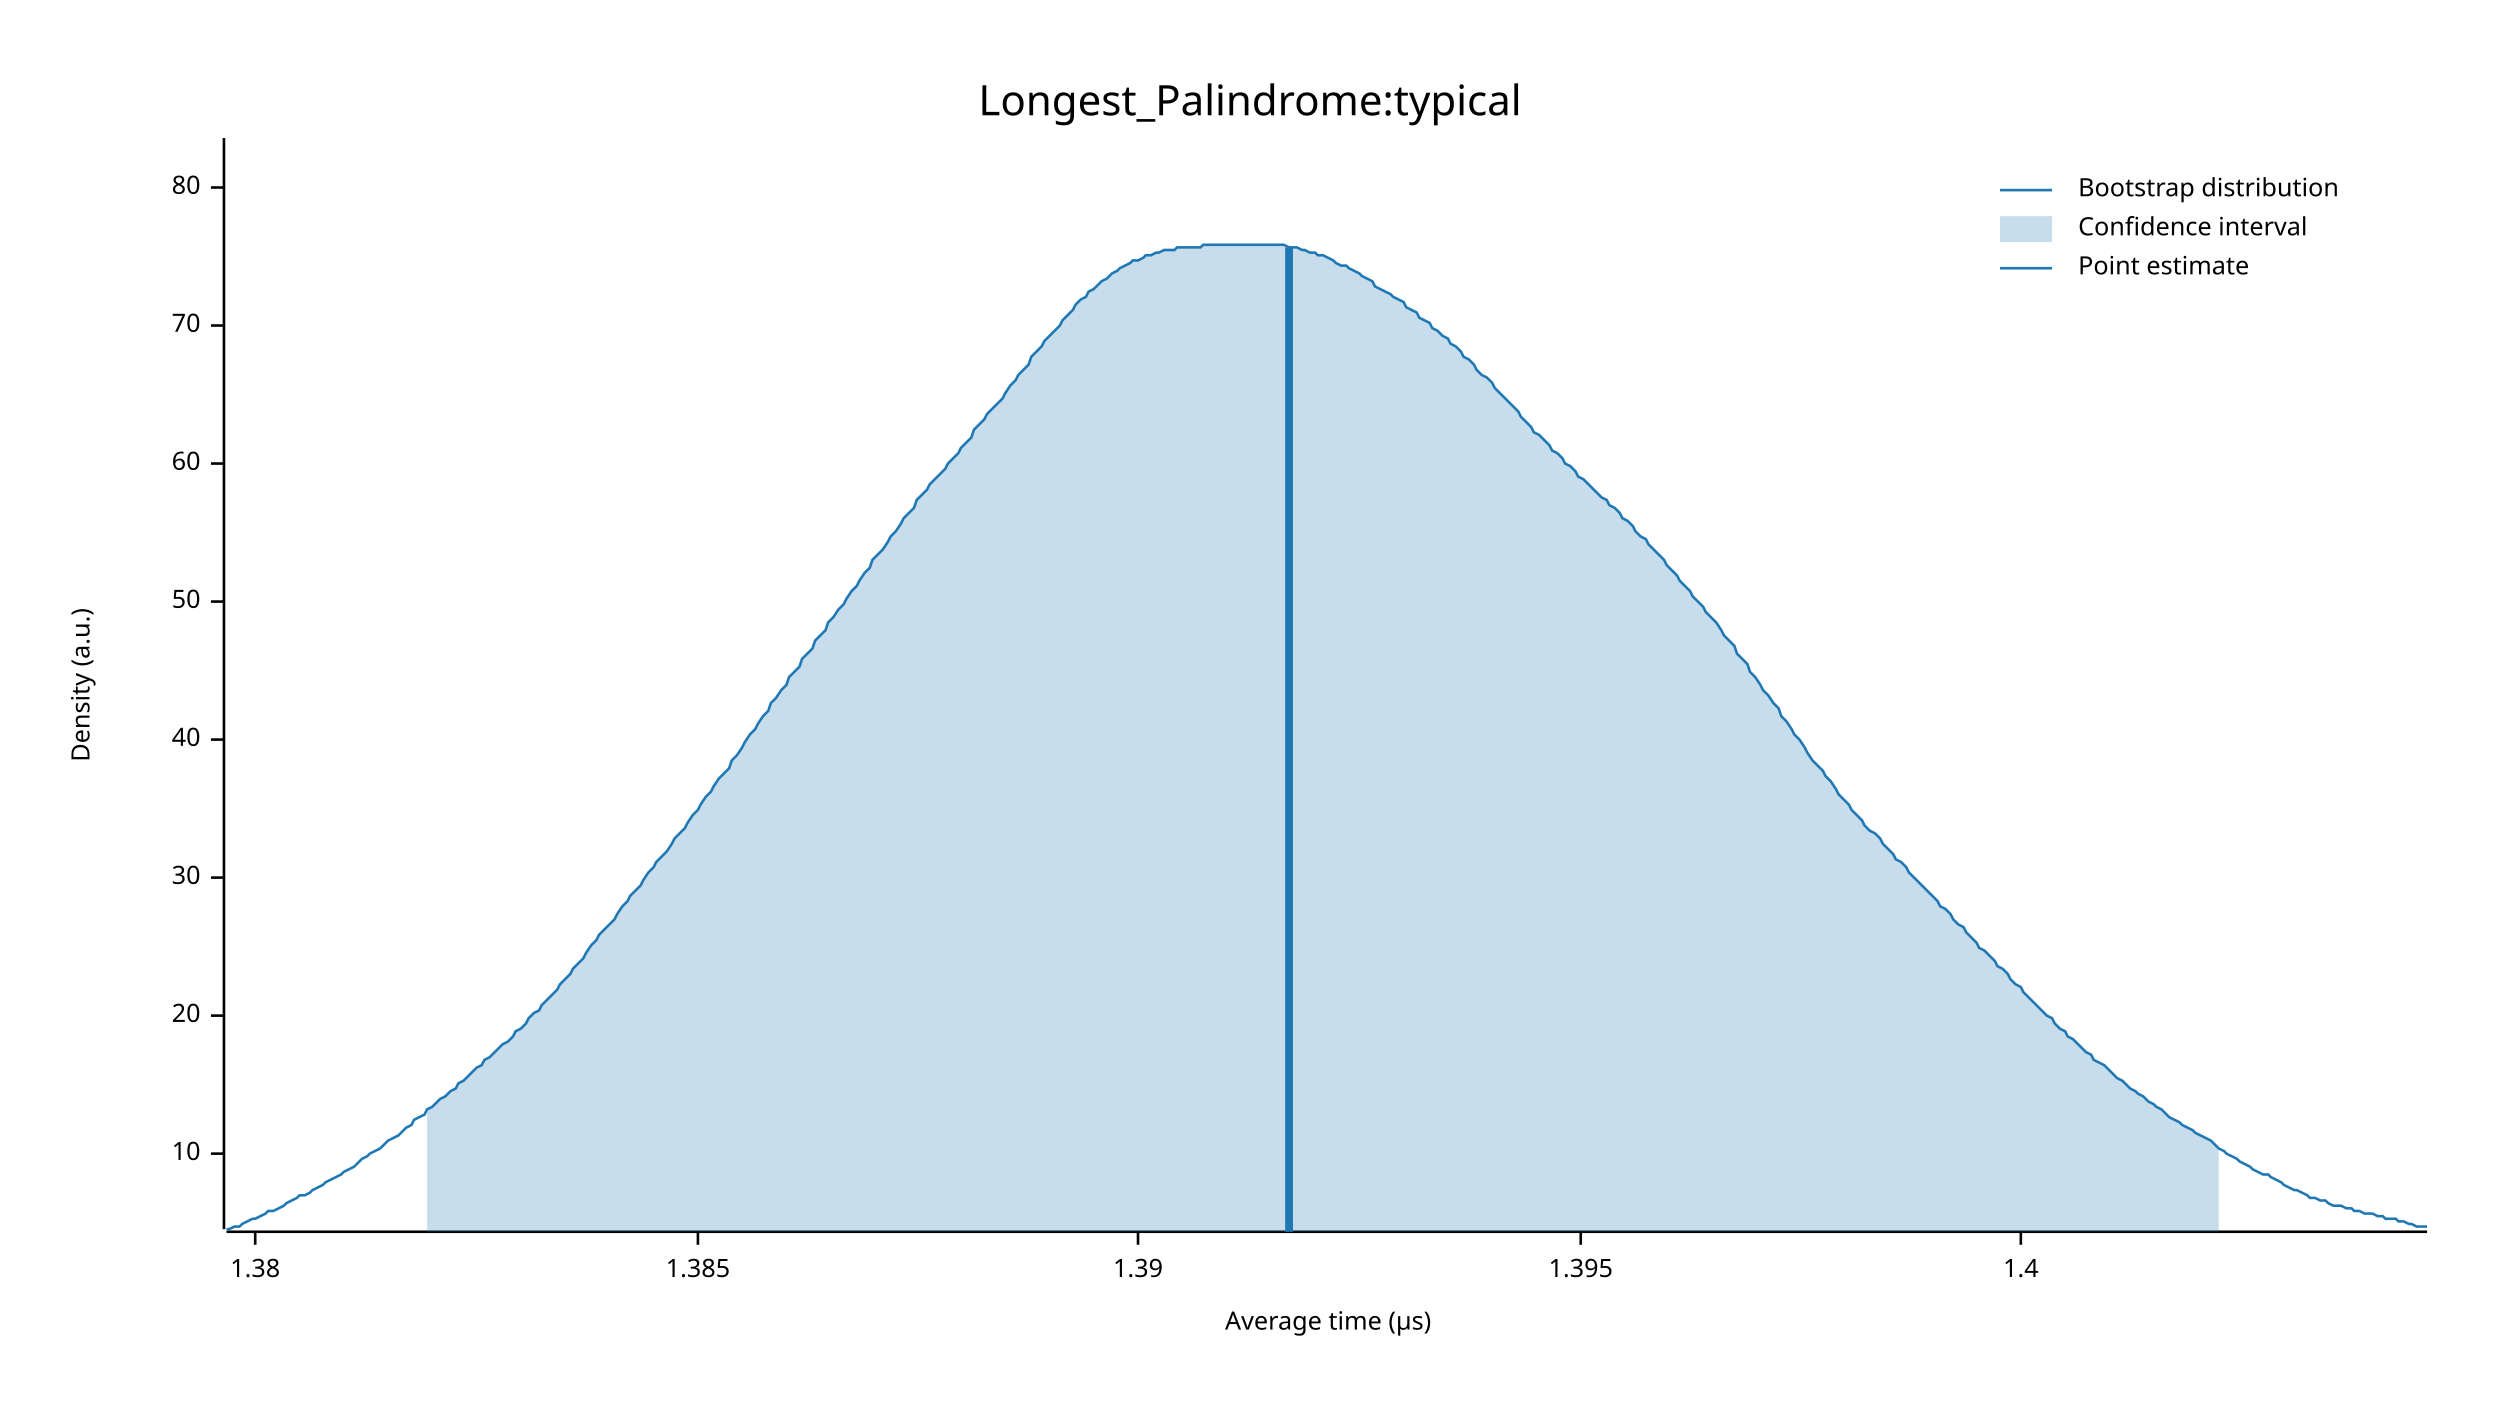
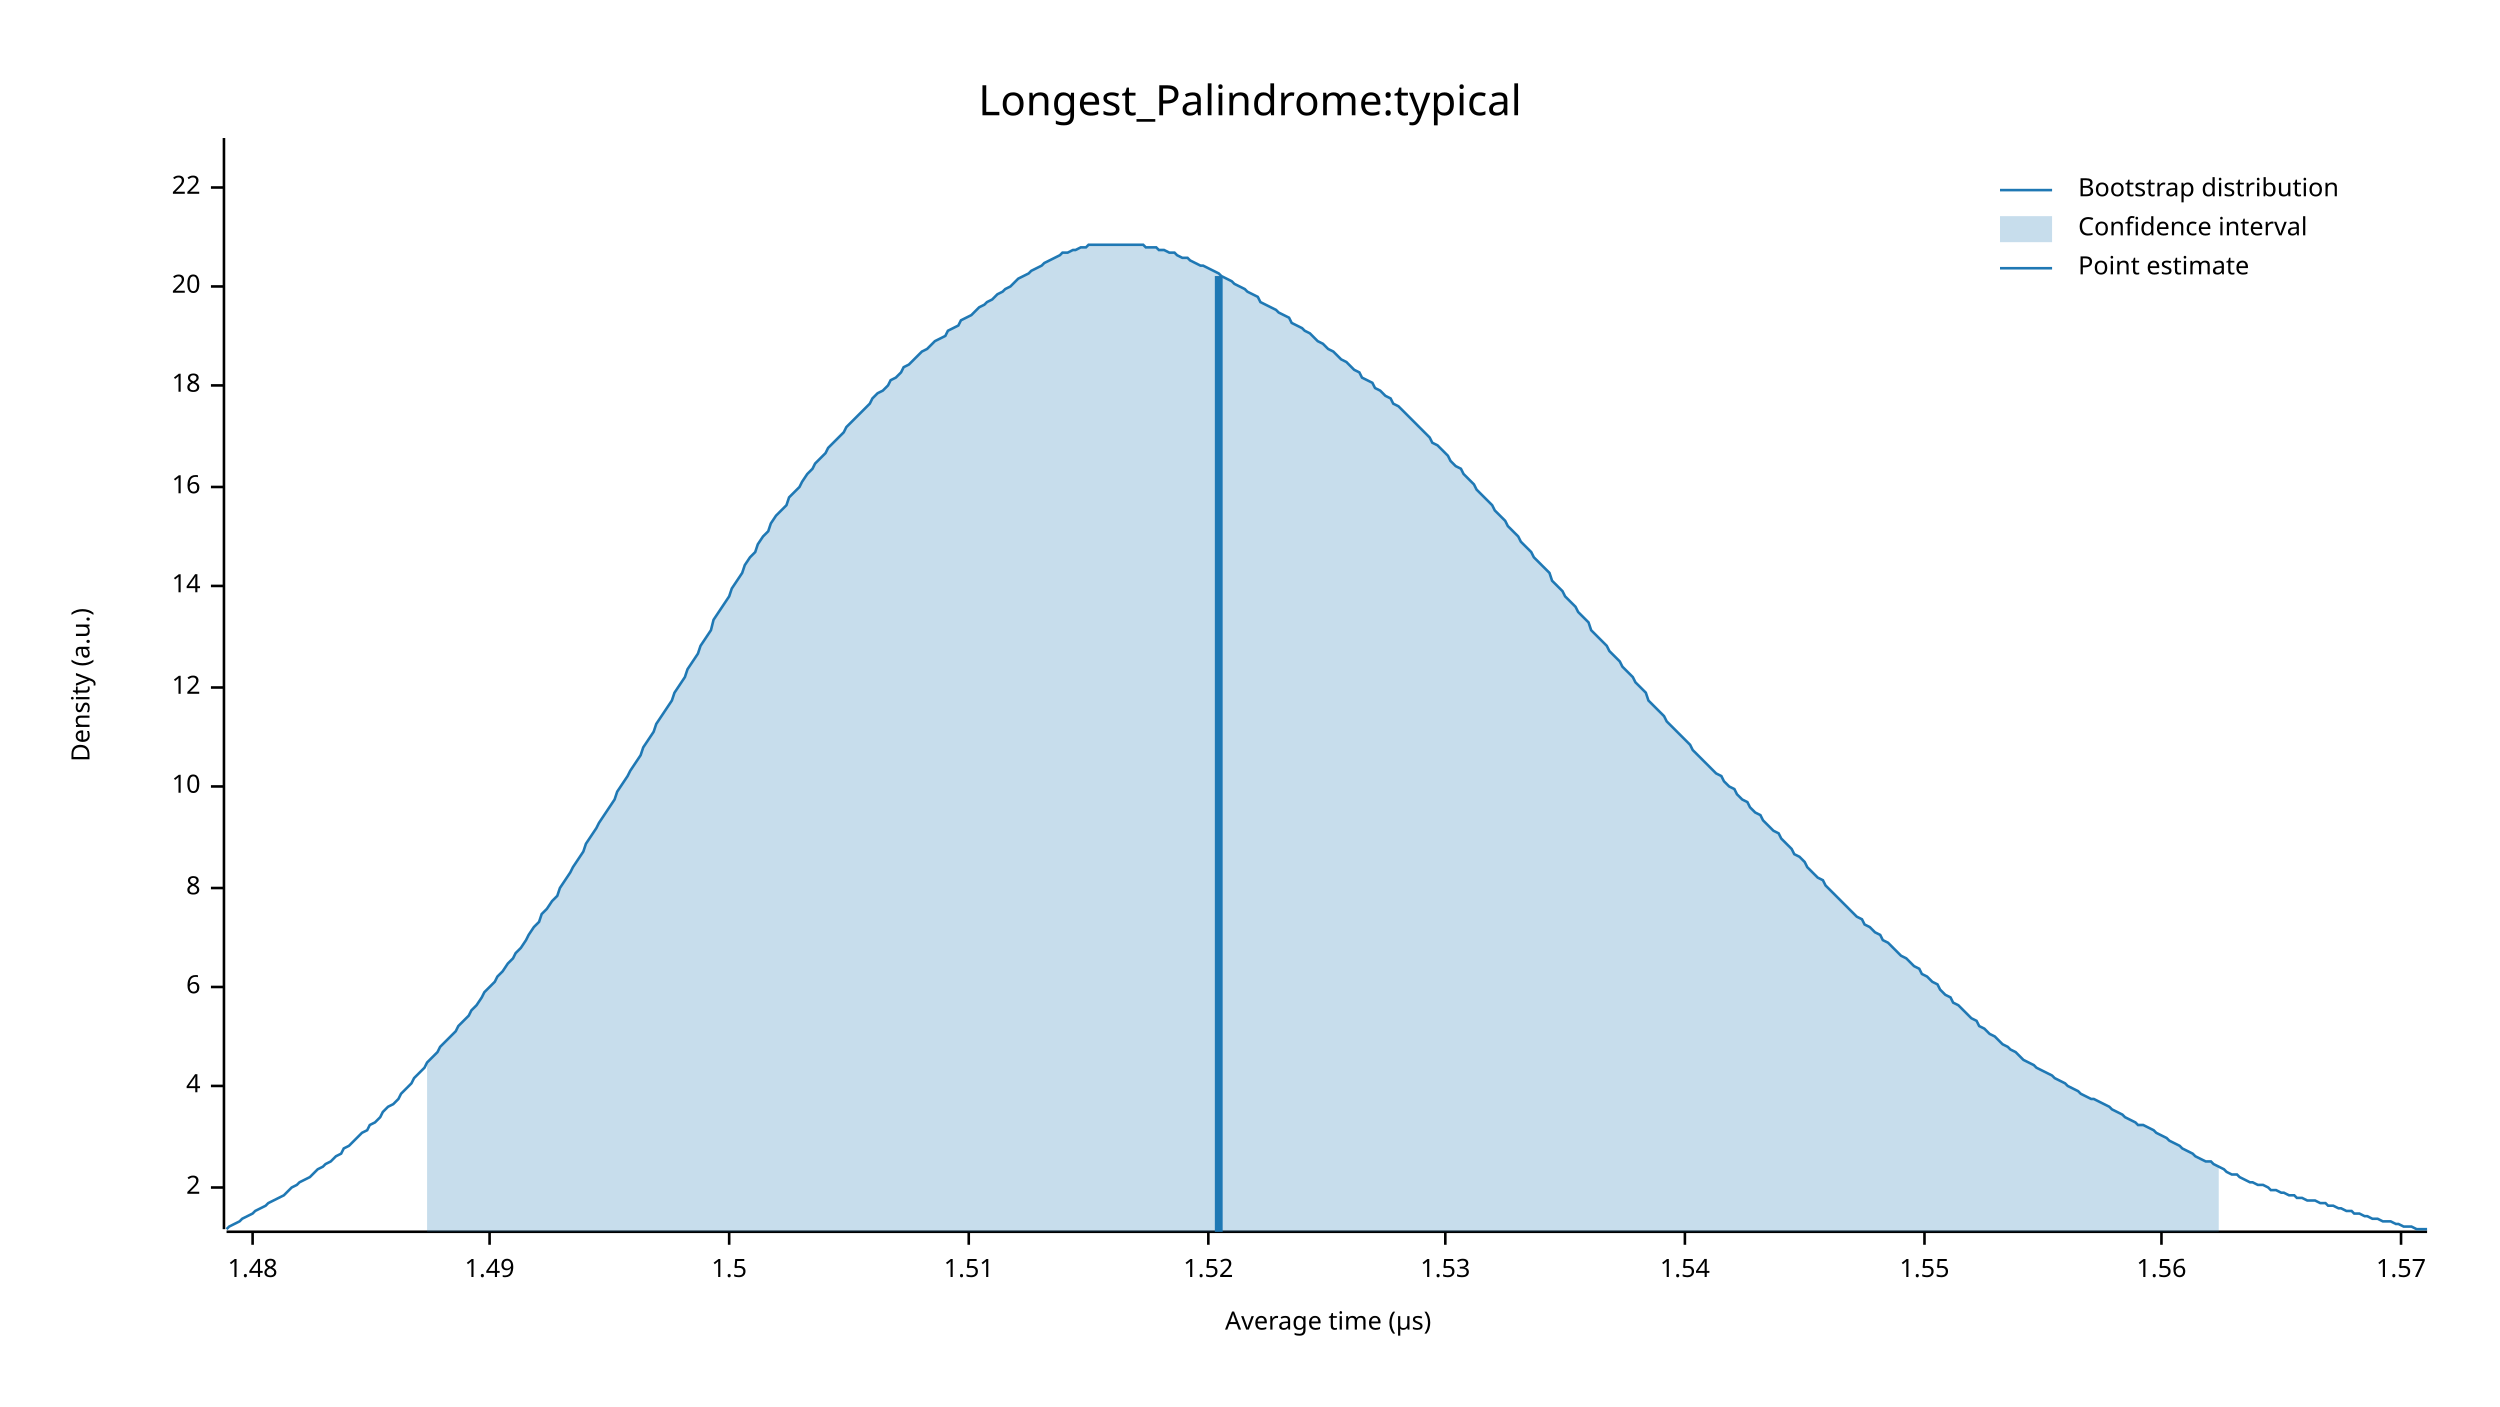
<svg xmlns="http://www.w3.org/2000/svg" width="960" height="540" viewBox="0 0 960 540">
  <text x="480" y="32" dy="0.76em" text-anchor="middle" font-family="sans-serif" font-size="16.129" opacity="1" fill="#000000">
Longest_Palindrome:typical
</text>
  <text x="27" y="263" dy="0.76em" text-anchor="middle" font-family="sans-serif" font-size="9.677" opacity="1" fill="#000000" transform="rotate(270, 27, 263)">
Density (a.u.)
</text>
  <text x="510" y="513" dy="-0.5ex" text-anchor="middle" font-family="sans-serif" font-size="9.677" opacity="1" fill="#000000">
Average time (µs)
</text>
  <polyline fill="none" opacity="1" stroke="#000000" stroke-width="1" points="86,53 86,472 " />
-   <text x="77" y="443" dy="0.5ex" text-anchor="end" font-family="sans-serif" font-size="9.677" opacity="1" fill="#000000">
+   <text x="77" y="456" dy="0.5ex" text-anchor="end" font-family="sans-serif" font-size="9.677" opacity="1" fill="#000000">
+ 2
+ </text>
+   <polyline fill="none" opacity="1" stroke="#000000" stroke-width="1" points="81,456 86,456 " />
+   <text x="77" y="417" dy="0.5ex" text-anchor="end" font-family="sans-serif" font-size="9.677" opacity="1" fill="#000000">
+ 4
+ </text>
+   <polyline fill="none" opacity="1" stroke="#000000" stroke-width="1" points="81,417 86,417 " />
+   <text x="77" y="379" dy="0.5ex" text-anchor="end" font-family="sans-serif" font-size="9.677" opacity="1" fill="#000000">
+ 6
+ </text>
+   <polyline fill="none" opacity="1" stroke="#000000" stroke-width="1" points="81,379 86,379 " />
+   <text x="77" y="341" dy="0.5ex" text-anchor="end" font-family="sans-serif" font-size="9.677" opacity="1" fill="#000000">
+ 8
+ </text>
+   <polyline fill="none" opacity="1" stroke="#000000" stroke-width="1" points="81,341 86,341 " />
+   <text x="77" y="302" dy="0.5ex" text-anchor="end" font-family="sans-serif" font-size="9.677" opacity="1" fill="#000000">
10
</text>
-   <polyline fill="none" opacity="1" stroke="#000000" stroke-width="1" points="81,443 86,443 " />
-   <text x="77" y="390" dy="0.5ex" text-anchor="end" font-family="sans-serif" font-size="9.677" opacity="1" fill="#000000">
+   <polyline fill="none" opacity="1" stroke="#000000" stroke-width="1" points="81,302 86,302 " />
+   <text x="77" y="264" dy="0.5ex" text-anchor="end" font-family="sans-serif" font-size="9.677" opacity="1" fill="#000000">
+ 12
+ </text>
+   <polyline fill="none" opacity="1" stroke="#000000" stroke-width="1" points="81,264 86,264 " />
+   <text x="77" y="225" dy="0.5ex" text-anchor="end" font-family="sans-serif" font-size="9.677" opacity="1" fill="#000000">
+ 14
+ </text>
+   <polyline fill="none" opacity="1" stroke="#000000" stroke-width="1" points="81,225 86,225 " />
+   <text x="77" y="187" dy="0.5ex" text-anchor="end" font-family="sans-serif" font-size="9.677" opacity="1" fill="#000000">
+ 16
+ </text>
+   <polyline fill="none" opacity="1" stroke="#000000" stroke-width="1" points="81,187 86,187 " />
+   <text x="77" y="148" dy="0.5ex" text-anchor="end" font-family="sans-serif" font-size="9.677" opacity="1" fill="#000000">
+ 18
+ </text>
+   <polyline fill="none" opacity="1" stroke="#000000" stroke-width="1" points="81,148 86,148 " />
+   <text x="77" y="110" dy="0.5ex" text-anchor="end" font-family="sans-serif" font-size="9.677" opacity="1" fill="#000000">
20
</text>
-   <polyline fill="none" opacity="1" stroke="#000000" stroke-width="1" points="81,390 86,390 " />
-   <text x="77" y="337" dy="0.5ex" text-anchor="end" font-family="sans-serif" font-size="9.677" opacity="1" fill="#000000">
- 30
- </text>
-   <polyline fill="none" opacity="1" stroke="#000000" stroke-width="1" points="81,337 86,337 " />
-   <text x="77" y="284" dy="0.5ex" text-anchor="end" font-family="sans-serif" font-size="9.677" opacity="1" fill="#000000">
- 40
- </text>
-   <polyline fill="none" opacity="1" stroke="#000000" stroke-width="1" points="81,284 86,284 " />
-   <text x="77" y="231" dy="0.5ex" text-anchor="end" font-family="sans-serif" font-size="9.677" opacity="1" fill="#000000">
- 50
- </text>
-   <polyline fill="none" opacity="1" stroke="#000000" stroke-width="1" points="81,231 86,231 " />
-   <text x="77" y="178" dy="0.5ex" text-anchor="end" font-family="sans-serif" font-size="9.677" opacity="1" fill="#000000">
- 60
- </text>
-   <polyline fill="none" opacity="1" stroke="#000000" stroke-width="1" points="81,178 86,178 " />
-   <text x="77" y="125" dy="0.5ex" text-anchor="end" font-family="sans-serif" font-size="9.677" opacity="1" fill="#000000">
- 70
- </text>
-   <polyline fill="none" opacity="1" stroke="#000000" stroke-width="1" points="81,125 86,125 " />
+   <polyline fill="none" opacity="1" stroke="#000000" stroke-width="1" points="81,110 86,110 " />
  <text x="77" y="72" dy="0.5ex" text-anchor="end" font-family="sans-serif" font-size="9.677" opacity="1" fill="#000000">
- 80
+ 22
</text>
  <polyline fill="none" opacity="1" stroke="#000000" stroke-width="1" points="81,72 86,72 " />
  <polyline fill="none" opacity="1" stroke="#000000" stroke-width="1" points="87,473 932,473 " />
-   <text x="98" y="483" dy="0.76em" text-anchor="middle" font-family="sans-serif" font-size="9.677" opacity="1" fill="#000000">
- 1.38
+   <text x="97" y="483" dy="0.76em" text-anchor="middle" font-family="sans-serif" font-size="9.677" opacity="1" fill="#000000">
+ 1.48
</text>
-   <polyline fill="none" opacity="1" stroke="#000000" stroke-width="1" points="98,473 98,478 " />
-   <text x="268" y="483" dy="0.76em" text-anchor="middle" font-family="sans-serif" font-size="9.677" opacity="1" fill="#000000">
- 1.385
+   <polyline fill="none" opacity="1" stroke="#000000" stroke-width="1" points="97,473 97,478 " />
+   <text x="188" y="483" dy="0.76em" text-anchor="middle" font-family="sans-serif" font-size="9.677" opacity="1" fill="#000000">
+ 1.49
</text>
-   <polyline fill="none" opacity="1" stroke="#000000" stroke-width="1" points="268,473 268,478 " />
-   <text x="437" y="483" dy="0.76em" text-anchor="middle" font-family="sans-serif" font-size="9.677" opacity="1" fill="#000000">
- 1.39
+   <polyline fill="none" opacity="1" stroke="#000000" stroke-width="1" points="188,473 188,478 " />
+   <text x="280" y="483" dy="0.76em" text-anchor="middle" font-family="sans-serif" font-size="9.677" opacity="1" fill="#000000">
+ 1.5
</text>
-   <polyline fill="none" opacity="1" stroke="#000000" stroke-width="1" points="437,473 437,478 " />
-   <text x="607" y="483" dy="0.76em" text-anchor="middle" font-family="sans-serif" font-size="9.677" opacity="1" fill="#000000">
- 1.395
+   <polyline fill="none" opacity="1" stroke="#000000" stroke-width="1" points="280,473 280,478 " />
+   <text x="372" y="483" dy="0.76em" text-anchor="middle" font-family="sans-serif" font-size="9.677" opacity="1" fill="#000000">
+ 1.51
</text>
-   <polyline fill="none" opacity="1" stroke="#000000" stroke-width="1" points="607,473 607,478 " />
-   <text x="776" y="483" dy="0.76em" text-anchor="middle" font-family="sans-serif" font-size="9.677" opacity="1" fill="#000000">
- 1.4
+   <polyline fill="none" opacity="1" stroke="#000000" stroke-width="1" points="372,473 372,478 " />
+   <text x="464" y="483" dy="0.76em" text-anchor="middle" font-family="sans-serif" font-size="9.677" opacity="1" fill="#000000">
+ 1.52
</text>
-   <polyline fill="none" opacity="1" stroke="#000000" stroke-width="1" points="776,473 776,478 " />
-   <polyline fill="none" opacity="1" stroke="#1F78B4" stroke-width="1" points="87,472 88,472 90,471 92,471 93,470 95,469 97,468 98,468 100,467 102,466 103,465 105,465 107,464 109,463 110,462 112,461 114,460 115,459 117,459 119,458 120,457 122,456 124,455 125,454 127,453 129,452 131,451 132,450 134,449 136,448 137,447 139,445 141,444 142,443 144,442 146,441 147,440 149,438 151,437 153,436 154,435 156,433 158,432 159,430 161,429 163,428 164,426 166,425 168,423 169,422 171,421 173,419 175,418 176,416 178,415 180,413 181,412 183,410 185,409 186,407 188,406 190,404 191,403 193,401 195,400 197,398 198,396 200,395 202,393 203,391 205,389 207,388 208,386 210,384 212,382 214,380 215,378 217,376 219,374 220,372 222,370 224,368 225,366 227,363 229,361 230,359 232,357 234,355 236,353 237,351 239,348 241,346 242,344 244,342 246,340 247,338 249,335 251,333 252,331 254,329 256,327 258,324 259,322 261,320 263,318 264,316 266,313 268,311 269,309 271,306 273,304 274,302 276,299 278,297 280,295 281,292 283,290 285,287 286,285 288,282 290,280 291,278 293,275 295,273 296,270 298,268 300,265 302,263 303,260 305,258 307,256 308,253 310,251 312,249 313,246 315,244 317,242 318,239 320,237 322,234 324,232 325,230 327,227 329,225 330,223 332,220 334,218 335,215 337,213 339,211 341,208 342,206 344,204 346,201 347,199 349,197 351,195 352,192 354,190 356,188 357,186 359,184 361,182 363,180 364,178 366,176 368,174 369,172 371,170 373,168 374,165 376,163 378,161 379,159 381,157 383,155 385,153 386,151 388,148 390,146 391,144 393,142 395,140 396,137 398,135 400,133 401,131 403,129 405,127 407,125 408,123 410,121 412,119 413,117 415,115 417,114 418,112 420,111 422,109 423,108 425,107 427,105 429,104 430,103 432,102 434,101 435,100 437,100 439,99 440,98 442,98 444,97 445,97 447,96 449,96 451,96 452,95 454,95 456,95 457,95 459,95 461,95 462,94 464,94 466,94 468,94 469,94 471,94 473,94 474,94 476,94 478,94 479,94 481,94 483,94 484,94 486,94 488,94 490,94 491,94 493,94 495,95 496,95 498,95 500,96 501,96 503,97 505,97 506,98 508,98 510,99 512,100 513,101 515,102 517,102 518,103 520,104 522,105 523,106 525,107 527,108 528,110 530,111 532,112 534,113 535,114 537,115 539,116 540,118 542,119 544,120 545,122 547,123 549,124 550,126 552,127 554,129 556,130 557,132 559,133 561,135 562,137 564,138 566,140 567,142 569,144 571,145 573,147 574,149 576,151 578,153 579,154 581,156 583,158 584,160 586,162 588,164 589,166 591,167 593,169 595,171 596,173 598,174 600,176 601,178 603,179 605,181 606,183 608,184 610,186 611,187 613,189 615,191 617,192 618,194 620,195 622,197 623,199 625,200 627,202 628,204 630,206 632,207 633,209 635,211 637,213 639,215 640,217 642,219 644,221 645,223 647,225 649,227 650,229 652,231 654,233 655,235 657,237 659,239 661,242 662,244 664,246 666,248 667,251 669,253 671,255 672,258 674,260 676,263 677,265 679,267 681,270 683,272 684,275 686,277 688,280 689,282 691,284 693,287 694,289 696,292 698,294 700,296 701,298 703,300 705,303 706,305 708,307 710,309 711,311 713,313 715,315 716,317 718,319 720,320 722,322 723,324 725,326 727,328 728,330 730,331 732,333 733,335 735,337 737,339 738,340 740,342 742,344 744,346 745,348 747,349 749,351 750,353 752,355 754,356 755,358 757,360 759,362 760,364 762,365 764,367 766,369 767,371 769,372 771,374 772,376 774,378 776,379 777,381 779,383 781,385 782,386 784,388 786,390 788,391 789,393 791,395 793,396 794,398 796,399 798,401 799,402 801,404 803,405 804,407 806,408 808,409 810,411 811,412 813,414 815,415 816,416 818,418 820,419 821,420 823,421 825,423 827,424 828,425 830,426 832,428 833,429 835,430 837,431 838,432 840,433 842,434 843,435 845,436 847,437 849,438 850,439 852,441 854,442 855,443 857,444 859,445 860,446 862,447 864,448 865,449 867,450 869,451 871,451 872,452 874,453 876,454 877,455 879,456 881,457 882,457 884,458 886,459 887,460 889,460 891,461 893,461 894,462 896,463 898,463 899,463 901,464 903,464 904,465 906,465 908,466 909,466 911,466 913,467 915,467 916,468 918,468 920,468 921,469 923,469 925,470 926,470 928,471 930,471 932,471 " />
-   <polygon opacity="0.25" fill="#1F78B4" points="164,426 166,425 168,423 169,422 171,421 173,419 175,418 176,416 178,415 180,413 181,412 183,410 185,409 186,407 188,406 190,404 191,403 193,401 195,400 197,398 198,396 200,395 202,393 203,391 205,389 207,388 208,386 210,384 212,382 214,380 215,378 217,376 219,374 220,372 222,370 224,368 225,366 227,363 229,361 230,359 232,357 234,355 236,353 237,351 239,348 241,346 242,344 244,342 246,340 247,338 249,335 251,333 252,331 254,329 256,327 258,324 259,322 261,320 263,318 264,316 266,313 268,311 269,309 271,306 273,304 274,302 276,299 278,297 280,295 281,292 283,290 285,287 286,285 288,282 290,280 291,278 293,275 295,273 296,270 298,268 300,265 302,263 303,260 305,258 307,256 308,253 310,251 312,249 313,246 315,244 317,242 318,239 320,237 322,234 324,232 325,230 327,227 329,225 330,223 332,220 334,218 335,215 337,213 339,211 341,208 342,206 344,204 346,201 347,199 349,197 351,195 352,192 354,190 356,188 357,186 359,184 361,182 363,180 364,178 366,176 368,174 369,172 371,170 373,168 374,165 376,163 378,161 379,159 381,157 383,155 385,153 386,151 388,148 390,146 391,144 393,142 395,140 396,137 398,135 400,133 401,131 403,129 405,127 407,125 408,123 410,121 412,119 413,117 415,115 417,114 418,112 420,111 422,109 423,108 425,107 427,105 429,104 430,103 432,102 434,101 435,100 437,100 439,99 440,98 442,98 444,97 445,97 447,96 449,96 451,96 452,95 454,95 456,95 457,95 459,95 461,95 462,94 464,94 466,94 468,94 469,94 471,94 473,94 474,94 476,94 478,94 479,94 481,94 483,94 484,94 486,94 488,94 490,94 491,94 493,94 495,95 496,95 498,95 500,96 501,96 503,97 505,97 506,98 508,98 510,99 512,100 513,101 515,102 517,102 518,103 520,104 522,105 523,106 525,107 527,108 528,110 530,111 532,112 534,113 535,114 537,115 539,116 540,118 542,119 544,120 545,122 547,123 549,124 550,126 552,127 554,129 556,130 557,132 559,133 561,135 562,137 564,138 566,140 567,142 569,144 571,145 573,147 574,149 576,151 578,153 579,154 581,156 583,158 584,160 586,162 588,164 589,166 591,167 593,169 595,171 596,173 598,174 600,176 601,178 603,179 605,181 606,183 608,184 610,186 611,187 613,189 615,191 617,192 618,194 620,195 622,197 623,199 625,200 627,202 628,204 630,206 632,207 633,209 635,211 637,213 639,215 640,217 642,219 644,221 645,223 647,225 649,227 650,229 652,231 654,233 655,235 657,237 659,239 661,242 662,244 664,246 666,248 667,251 669,253 671,255 672,258 674,260 676,263 677,265 679,267 681,270 683,272 684,275 686,277 688,280 689,282 691,284 693,287 694,289 696,292 698,294 700,296 701,298 703,300 705,303 706,305 708,307 710,309 711,311 713,313 715,315 716,317 718,319 720,320 722,322 723,324 725,326 727,328 728,330 730,331 732,333 733,335 735,337 737,339 738,340 740,342 742,344 744,346 745,348 747,349 749,351 750,353 752,355 754,356 755,358 757,360 759,362 760,364 762,365 764,367 766,369 767,371 769,372 771,374 772,376 774,378 776,379 777,381 779,383 781,385 782,386 784,388 786,390 788,391 789,393 791,395 793,396 794,398 796,399 798,401 799,402 801,404 803,405 804,407 806,408 808,409 810,411 811,412 813,414 815,415 816,416 818,418 820,419 821,420 823,421 825,423 827,424 828,425 830,426 832,428 833,429 835,430 837,431 838,432 840,433 842,434 843,435 845,436 847,437 849,438 850,439 852,441 852,473 164,473 " />
-   <polyline fill="none" opacity="1" stroke="#1F78B4" stroke-width="3" points="495,473 495,95 " />
+   <polyline fill="none" opacity="1" stroke="#000000" stroke-width="1" points="464,473 464,478 " />
+   <text x="555" y="483" dy="0.76em" text-anchor="middle" font-family="sans-serif" font-size="9.677" opacity="1" fill="#000000">
+ 1.53
+ </text>
+   <polyline fill="none" opacity="1" stroke="#000000" stroke-width="1" points="555,473 555,478 " />
+   <text x="647" y="483" dy="0.76em" text-anchor="middle" font-family="sans-serif" font-size="9.677" opacity="1" fill="#000000">
+ 1.54
+ </text>
+   <polyline fill="none" opacity="1" stroke="#000000" stroke-width="1" points="647,473 647,478 " />
+   <text x="739" y="483" dy="0.76em" text-anchor="middle" font-family="sans-serif" font-size="9.677" opacity="1" fill="#000000">
+ 1.55
+ </text>
+   <polyline fill="none" opacity="1" stroke="#000000" stroke-width="1" points="739,473 739,478 " />
+   <text x="830" y="483" dy="0.76em" text-anchor="middle" font-family="sans-serif" font-size="9.677" opacity="1" fill="#000000">
+ 1.56
+ </text>
+   <polyline fill="none" opacity="1" stroke="#000000" stroke-width="1" points="830,473 830,478 " />
+   <text x="922" y="483" dy="0.76em" text-anchor="middle" font-family="sans-serif" font-size="9.677" opacity="1" fill="#000000">
+ 1.57
+ </text>
+   <polyline fill="none" opacity="1" stroke="#000000" stroke-width="1" points="922,473 922,478 " />
+   <polyline fill="none" opacity="1" stroke="#1F78B4" stroke-width="1" points="87,472 88,471 90,470 92,469 93,468 95,467 97,466 98,465 100,464 102,463 103,462 105,461 107,460 109,459 110,458 112,456 114,455 115,454 117,453 119,452 120,451 122,449 124,448 125,447 127,446 129,444 131,443 132,441 134,440 136,438 137,437 139,435 141,434 142,432 144,431 146,429 147,427 149,425 151,424 153,422 154,420 156,418 158,416 159,414 161,412 163,410 164,408 166,406 168,404 169,402 171,400 173,398 175,396 176,394 178,392 180,390 181,388 183,386 185,383 186,381 188,379 190,377 191,375 193,373 195,370 197,368 198,366 200,364 202,361 203,359 205,356 207,354 208,351 210,349 212,346 214,344 215,341 217,338 219,335 220,333 222,330 224,327 225,324 227,321 229,318 230,316 232,313 234,310 236,307 237,304 239,301 241,298 242,296 244,293 246,290 247,287 249,284 251,281 252,278 254,275 256,272 258,269 259,266 261,263 263,260 264,257 266,254 268,251 269,248 271,245 273,242 274,238 276,235 278,232 280,229 281,226 283,223 285,220 286,217 288,214 290,212 291,209 293,206 295,204 296,201 298,198 300,196 302,194 303,191 305,189 307,187 308,185 310,182 312,180 313,178 315,176 317,174 318,172 320,170 322,168 324,166 325,164 327,162 329,160 330,159 332,157 334,155 335,153 337,151 339,150 341,148 342,146 344,145 346,143 347,141 349,140 351,138 352,137 354,135 356,134 357,133 359,131 361,130 363,129 364,127 366,126 368,125 369,123 371,122 373,121 374,120 376,118 378,117 379,116 381,115 383,113 385,112 386,111 388,110 390,108 391,107 393,106 395,105 396,104 398,103 400,102 401,101 403,100 405,99 407,98 408,97 410,97 412,96 413,96 415,95 417,95 418,94 420,94 422,94 423,94 425,94 427,94 429,94 430,94 432,94 434,94 435,94 437,94 439,94 440,95 442,95 444,95 445,96 447,96 449,97 451,97 452,98 454,99 456,99 457,100 459,101 461,102 462,102 464,103 466,104 468,105 469,106 471,107 473,108 474,109 476,110 478,111 479,112 481,113 483,114 484,116 486,117 488,118 490,119 491,120 493,121 495,122 496,124 498,125 500,126 501,127 503,128 505,130 506,131 508,132 510,134 512,135 513,136 515,138 517,139 518,140 520,142 522,143 523,145 525,146 527,147 528,149 530,150 532,152 534,153 535,155 537,156 539,158 540,159 542,161 544,163 545,164 547,166 549,168 550,170 552,171 554,173 556,175 557,177 559,179 561,180 562,182 564,184 566,186 567,188 569,190 571,192 573,194 574,196 576,198 578,200 579,202 581,204 583,206 584,208 586,210 588,212 589,214 591,216 593,218 595,220 596,223 598,225 600,227 601,229 603,231 605,233 606,235 608,237 610,239 611,242 613,244 615,246 617,248 618,250 620,252 622,254 623,256 625,258 627,260 628,262 630,264 632,266 633,269 635,271 637,273 639,275 640,277 642,279 644,281 645,282 647,284 649,286 650,288 652,290 654,292 655,293 657,295 659,297 661,298 662,300 664,302 666,303 667,305 669,307 671,308 672,310 674,312 676,313 677,315 679,317 681,319 683,320 684,322 686,324 688,326 689,328 691,329 693,331 694,333 696,335 698,337 700,338 701,340 703,342 705,344 706,345 708,347 710,349 711,350 713,352 715,353 716,355 718,356 720,358 722,359 723,361 725,362 727,364 728,365 730,367 732,368 733,369 735,371 737,372 738,374 740,375 742,377 744,378 745,380 747,382 749,383 750,385 752,386 754,388 755,389 757,391 759,392 760,394 762,395 764,397 766,398 767,399 769,401 771,402 772,403 774,404 776,406 777,407 779,408 781,409 782,410 784,411 786,412 788,413 789,414 791,415 793,416 794,417 796,418 798,419 799,420 801,421 803,422 804,422 806,423 808,424 810,425 811,426 813,427 815,428 816,429 818,430 820,431 821,432 823,432 825,433 827,434 828,435 830,436 832,437 833,438 835,439 837,440 838,441 840,442 842,443 843,444 845,445 847,446 849,446 850,447 852,448 854,449 855,450 857,451 859,451 860,452 862,453 864,454 865,454 867,455 869,455 871,456 872,457 874,457 876,458 877,458 879,459 881,459 882,460 884,460 886,461 887,461 889,461 891,462 893,462 894,463 896,463 898,464 899,464 901,465 903,465 904,466 906,466 908,467 909,467 911,468 913,468 915,469 916,469 918,469 920,470 921,470 923,471 925,471 926,471 928,472 930,472 932,472 " />
+   <polygon opacity="0.25" fill="#1F78B4" points="164,408 166,406 168,404 169,402 171,400 173,398 175,396 176,394 178,392 180,390 181,388 183,386 185,383 186,381 188,379 190,377 191,375 193,373 195,370 197,368 198,366 200,364 202,361 203,359 205,356 207,354 208,351 210,349 212,346 214,344 215,341 217,338 219,335 220,333 222,330 224,327 225,324 227,321 229,318 230,316 232,313 234,310 236,307 237,304 239,301 241,298 242,296 244,293 246,290 247,287 249,284 251,281 252,278 254,275 256,272 258,269 259,266 261,263 263,260 264,257 266,254 268,251 269,248 271,245 273,242 274,238 276,235 278,232 280,229 281,226 283,223 285,220 286,217 288,214 290,212 291,209 293,206 295,204 296,201 298,198 300,196 302,194 303,191 305,189 307,187 308,185 310,182 312,180 313,178 315,176 317,174 318,172 320,170 322,168 324,166 325,164 327,162 329,160 330,159 332,157 334,155 335,153 337,151 339,150 341,148 342,146 344,145 346,143 347,141 349,140 351,138 352,137 354,135 356,134 357,133 359,131 361,130 363,129 364,127 366,126 368,125 369,123 371,122 373,121 374,120 376,118 378,117 379,116 381,115 383,113 385,112 386,111 388,110 390,108 391,107 393,106 395,105 396,104 398,103 400,102 401,101 403,100 405,99 407,98 408,97 410,97 412,96 413,96 415,95 417,95 418,94 420,94 422,94 423,94 425,94 427,94 429,94 430,94 432,94 434,94 435,94 437,94 439,94 440,95 442,95 444,95 445,96 447,96 449,97 451,97 452,98 454,99 456,99 457,100 459,101 461,102 462,102 464,103 466,104 468,105 469,106 471,107 473,108 474,109 476,110 478,111 479,112 481,113 483,114 484,116 486,117 488,118 490,119 491,120 493,121 495,122 496,124 498,125 500,126 501,127 503,128 505,130 506,131 508,132 510,134 512,135 513,136 515,138 517,139 518,140 520,142 522,143 523,145 525,146 527,147 528,149 530,150 532,152 534,153 535,155 537,156 539,158 540,159 542,161 544,163 545,164 547,166 549,168 550,170 552,171 554,173 556,175 557,177 559,179 561,180 562,182 564,184 566,186 567,188 569,190 571,192 573,194 574,196 576,198 578,200 579,202 581,204 583,206 584,208 586,210 588,212 589,214 591,216 593,218 595,220 596,223 598,225 600,227 601,229 603,231 605,233 606,235 608,237 610,239 611,242 613,244 615,246 617,248 618,250 620,252 622,254 623,256 625,258 627,260 628,262 630,264 632,266 633,269 635,271 637,273 639,275 640,277 642,279 644,281 645,282 647,284 649,286 650,288 652,290 654,292 655,293 657,295 659,297 661,298 662,300 664,302 666,303 667,305 669,307 671,308 672,310 674,312 676,313 677,315 679,317 681,319 683,320 684,322 686,324 688,326 689,328 691,329 693,331 694,333 696,335 698,337 700,338 701,340 703,342 705,344 706,345 708,347 710,349 711,350 713,352 715,353 716,355 718,356 720,358 722,359 723,361 725,362 727,364 728,365 730,367 732,368 733,369 735,371 737,372 738,374 740,375 742,377 744,378 745,380 747,382 749,383 750,385 752,386 754,388 755,389 757,391 759,392 760,394 762,395 764,397 766,398 767,399 769,401 771,402 772,403 774,404 776,406 777,407 779,408 781,409 782,410 784,411 786,412 788,413 789,414 791,415 793,416 794,417 796,418 798,419 799,420 801,421 803,422 804,422 806,423 808,424 810,425 811,426 813,427 815,428 816,429 818,430 820,431 821,432 823,432 825,433 827,434 828,435 830,436 832,437 833,438 835,439 837,440 838,441 840,442 842,443 843,444 845,445 847,446 849,446 850,447 852,448 852,473 164,473 " />
+   <polyline fill="none" opacity="1" stroke="#1F78B4" stroke-width="3" points="468,473 468,106 " />
  <text x="798" y="68" dy="0.76em" text-anchor="start" font-family="sans-serif" font-size="9.677" opacity="1" fill="#000000">
Bootstrap distribution
</text>
  <text x="798" y="83" dy="0.76em" text-anchor="start" font-family="sans-serif" font-size="9.677" opacity="1" fill="#000000">
Confidence interval
</text>
  <text x="798" y="98" dy="0.76em" text-anchor="start" font-family="sans-serif" font-size="9.677" opacity="1" fill="#000000">
Point estimate
</text>
  <polyline fill="none" opacity="1" stroke="#1F78B4" stroke-width="1" points="768,73 788,73 " />
  <rect x="768" y="83" width="20" height="10" opacity="0.25" fill="#1F78B4" stroke="none" />
  <polyline fill="none" opacity="1" stroke="#1F78B4" stroke-width="1" points="768,103 788,103 " />
</svg>
